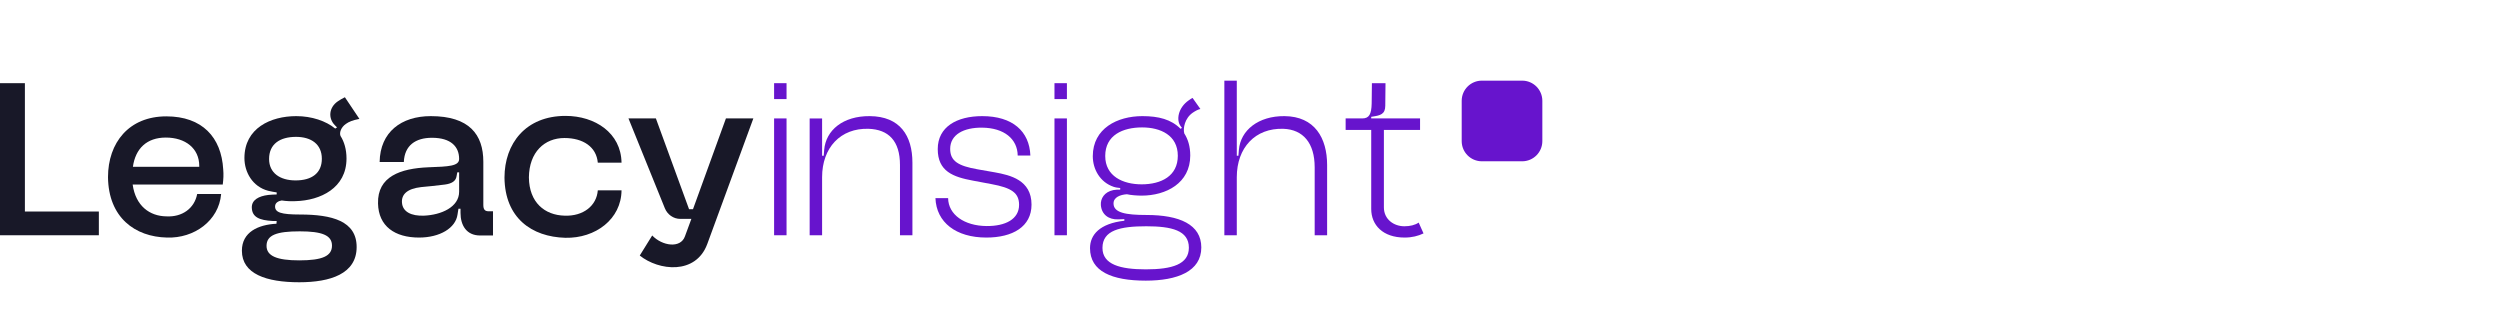
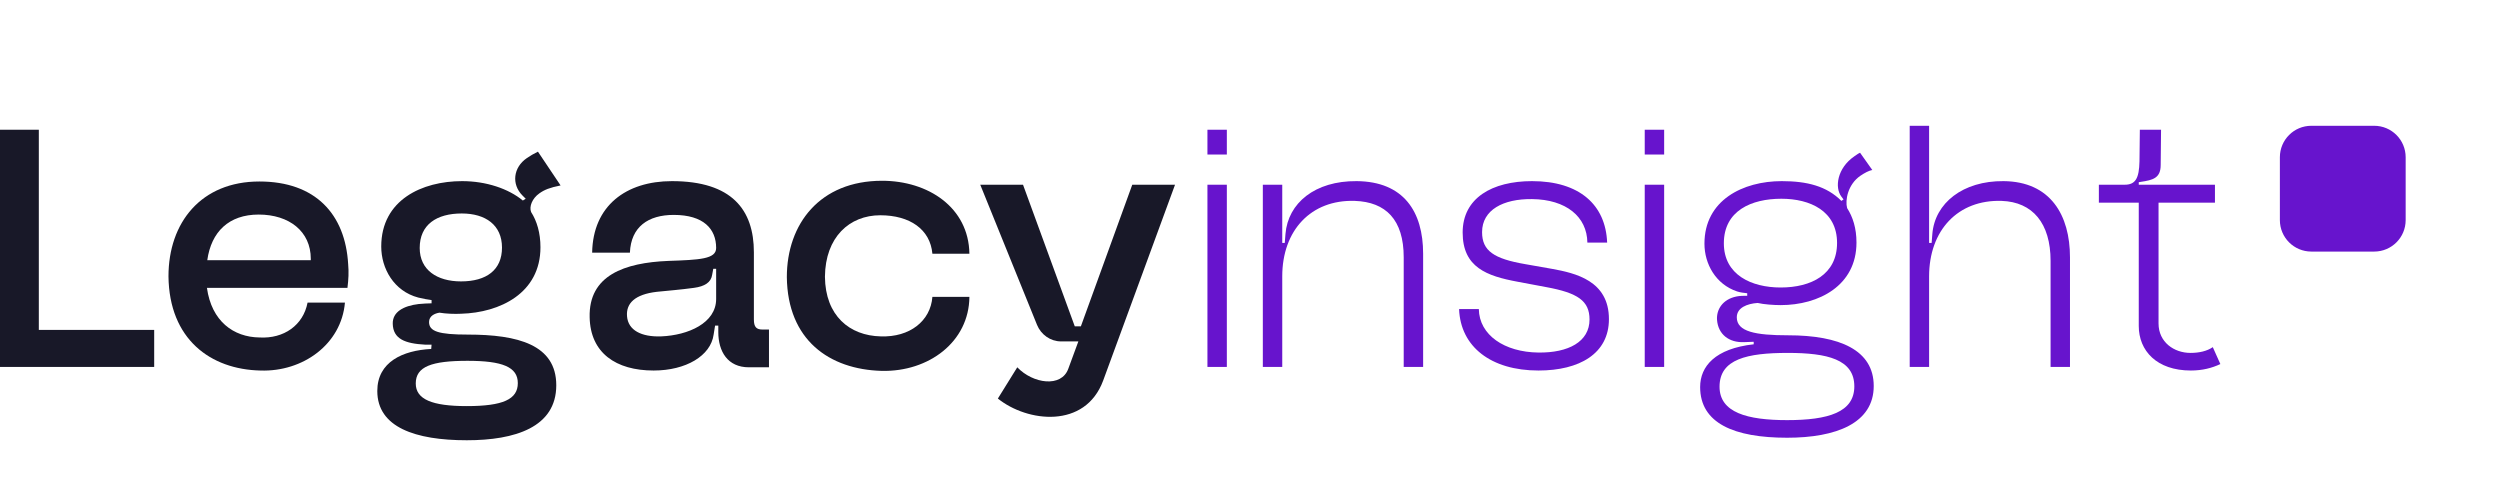
- <svg xmlns="http://www.w3.org/2000/svg" width="248" height="32" viewBox="0 0 248 32" fill="none">
-   <path d="M136.025 12.891H133.487V11.748H135.133C135.819 11.748 136.047 11.337 136.07 10.263L136.093 8.251H137.442L137.419 10.491C137.419 11.337 136.916 11.451 136.162 11.566L136.025 11.588V11.748H140.87V12.891H137.282V20.571C137.282 21.76 138.265 22.446 139.316 22.446C139.865 22.446 140.367 22.331 140.733 22.08L141.213 23.154C140.687 23.406 140.07 23.566 139.339 23.566C137.167 23.566 136.025 22.308 136.025 20.731V12.891Z" fill="#6714CD" />
-   <path d="M127.422 11.52C130.416 11.543 131.65 13.691 131.65 16.366V23.337H130.416V16.594C130.416 14.194 129.273 12.846 127.308 12.777C124.519 12.686 122.69 14.651 122.69 17.577V23.337H121.456V8H122.69V15.451H122.85L122.896 14.88C123.056 12.914 124.839 11.497 127.422 11.52Z" fill="#6714CD" />
-   <path d="M108.405 15.497C108.405 12.732 110.85 11.52 113.319 11.52C114.942 11.52 116.176 11.84 117.113 12.777L117.25 12.686L117.113 12.503C116.679 11.931 116.839 10.697 117.936 9.943C118.073 9.851 118.188 9.76 118.302 9.714L119.079 10.812C118.85 10.857 118.599 10.994 118.325 11.177C117.525 11.726 117.342 12.732 117.479 13.234C117.845 13.806 118.073 14.514 118.073 15.429C118.073 18.172 115.673 19.406 113.25 19.406C112.816 19.406 112.176 19.36 111.788 19.269C111.125 19.314 110.462 19.566 110.462 20.183C110.462 21.097 111.65 21.326 113.73 21.326C116.999 21.326 119.17 22.263 119.17 24.549C119.17 26.926 116.77 27.84 113.662 27.84C110.302 27.84 108.13 26.926 108.13 24.617C108.13 23.291 109.09 22.172 111.536 21.897V21.737L110.942 21.76C109.959 21.806 109.273 21.257 109.205 20.343C109.159 19.703 109.548 19.04 110.439 18.857C110.668 18.811 110.896 18.811 111.125 18.811V18.651C110.919 18.629 110.69 18.606 110.485 18.537C109.113 18.08 108.405 16.777 108.405 15.497ZM109.365 24.594C109.365 26.24 111.125 26.72 113.662 26.72C116.29 26.72 117.936 26.217 117.936 24.572C117.936 22.857 116.222 22.446 113.708 22.446C111.125 22.446 109.365 22.834 109.365 24.594ZM109.639 15.474C109.639 17.486 111.399 18.286 113.25 18.286C115.193 18.286 116.839 17.463 116.839 15.451C116.839 13.417 115.125 12.64 113.296 12.64C111.399 12.64 109.639 13.394 109.639 15.474Z" fill="#6714CD" />
-   <path d="M104.604 11.748H105.838V23.337H104.604V11.748ZM104.604 9.829V8.251H105.838V9.829H104.604Z" fill="#6714CD" />
-   <path d="M100.956 15.428C100.933 13.783 99.607 12.686 97.436 12.663C95.607 12.64 94.258 13.348 94.258 14.766C94.258 15.954 95.013 16.457 97.001 16.8L98.693 17.097C100.201 17.371 102.327 17.851 102.327 20.297C102.327 22.491 100.453 23.566 97.847 23.566C94.83 23.566 92.887 22.057 92.796 19.657H94.053C94.076 21.303 95.675 22.4 97.847 22.423C99.744 22.446 101.093 21.737 101.093 20.32C101.093 19.131 100.338 18.628 98.35 18.263L96.521 17.92C94.555 17.554 93.024 17.006 93.024 14.789C93.024 12.594 94.898 11.52 97.436 11.52C100.453 11.52 102.121 13.028 102.213 15.428H100.956Z" fill="#6714CD" />
-   <path d="M80.318 11.749H81.552V15.451H81.712L81.758 14.88C81.918 12.914 83.632 11.497 86.284 11.52C89.278 11.543 90.512 13.463 90.512 16.137V23.337H89.278V16.366C89.278 13.966 88.135 12.846 86.169 12.777C83.381 12.686 81.552 14.652 81.552 17.577V23.337H80.318V11.749Z" fill="#6714CD" />
-   <path d="M76.791 11.748H78.025V23.337H76.791V11.748ZM76.791 9.829V8.251H78.025V9.829H76.791Z" fill="#6714CD" />
-   <path d="M64.698 23.36C65.704 24.411 67.51 24.663 67.944 23.451L68.584 21.714H67.487C66.801 21.714 66.207 21.28 65.955 20.663L62.344 11.748H65.064L68.355 20.754H68.744L72.012 11.748H74.732L70.161 24.206C69.018 27.291 65.338 26.857 63.464 25.349L64.698 23.36Z" fill="#181828" />
-   <path d="M61.656 18.88C61.633 21.737 59.073 23.657 56.079 23.589C52.742 23.497 50.09 21.623 50.045 17.623C50.045 14.24 52.147 11.497 56.102 11.497C59.027 11.497 61.61 13.189 61.656 16.137H59.302C59.165 14.583 57.862 13.691 55.987 13.691C54.022 13.691 52.49 15.086 52.467 17.6C52.49 20.091 54.045 21.349 56.01 21.394C57.862 21.463 59.187 20.411 59.302 18.88H61.656Z" fill="#181828" />
-   <path d="M39.877 20.114C39.946 21.006 40.791 21.44 42.049 21.394C43.763 21.326 45.546 20.549 45.546 19.017V17.097H45.363L45.294 17.463C45.226 17.966 44.814 18.217 44.129 18.308C43.306 18.423 42.437 18.491 41.774 18.56C40.38 18.72 39.809 19.291 39.877 20.114ZM37.66 16.069C37.706 13.097 39.809 11.52 42.734 11.52C46.551 11.52 47.946 13.348 47.946 16.046V20.32C47.946 20.8 48.106 20.96 48.494 20.96H48.906V23.36H47.626C46.277 23.36 45.683 22.354 45.683 21.12V20.709H45.477L45.386 21.28C45.203 22.628 43.626 23.566 41.569 23.566C39.169 23.566 37.546 22.446 37.5 20.183C37.431 17.509 39.717 16.709 42.506 16.594C44.494 16.526 45.546 16.48 45.546 15.771C45.546 14.56 44.746 13.668 42.849 13.668C41.226 13.668 40.129 14.423 40.06 16.069H37.66Z" fill="#181828" />
-   <path d="M24.247 15.68C24.247 12.709 26.853 11.52 29.39 11.52C30.921 11.52 32.339 12 33.253 12.754L33.436 12.64L33.23 12.434C32.521 11.726 32.636 10.652 33.504 10.057C33.733 9.897 33.938 9.783 34.213 9.646L35.653 11.794C34.967 11.931 34.624 12.069 34.304 12.297C33.847 12.617 33.641 13.143 33.779 13.486C34.144 14.057 34.373 14.812 34.373 15.726C34.373 18.651 31.79 19.886 29.321 19.954C28.933 19.977 28.338 19.954 27.95 19.886C27.653 19.931 27.287 20.091 27.287 20.48C27.287 21.074 27.881 21.28 29.756 21.28C32.933 21.28 35.379 21.92 35.379 24.503C35.379 27.177 32.75 28 29.687 28C26.419 28 23.996 27.177 23.996 24.869C23.996 23.017 25.619 22.286 27.424 22.194L27.447 21.92H27.036C25.756 21.852 25.001 21.554 24.979 20.594C24.956 19.84 25.664 19.451 26.624 19.337C26.876 19.314 27.218 19.291 27.447 19.291V19.086C27.15 19.04 26.99 19.017 26.601 18.926C25.047 18.514 24.247 17.074 24.247 15.68ZM26.441 24.389C26.441 25.394 27.47 25.829 29.687 25.829C31.996 25.829 32.933 25.394 32.933 24.366C32.933 23.337 31.95 22.949 29.733 22.949C27.447 22.949 26.441 23.314 26.441 24.389ZM26.693 15.771C26.693 17.166 27.79 17.897 29.321 17.897C30.944 17.897 31.927 17.166 31.927 15.749C31.927 14.309 30.876 13.577 29.367 13.577C27.767 13.577 26.693 14.286 26.693 15.771Z" fill="#181828" />
-   <path d="M21.937 19.246C21.709 21.897 19.263 23.657 16.566 23.566C13.389 23.497 10.76 21.577 10.714 17.577C10.714 14.149 12.794 11.543 16.497 11.543C20.063 11.543 21.96 13.623 22.143 16.8C22.189 17.303 22.166 17.76 22.097 18.309H13.16C13.457 20.434 14.851 21.44 16.497 21.463C18.052 21.554 19.286 20.686 19.56 19.246H21.937ZM13.183 16.549H19.766V16.457C19.766 14.72 18.394 13.646 16.451 13.646C14.554 13.646 13.434 14.743 13.183 16.549Z" fill="#181828" />
-   <path d="M0 23.337V8.251H2.469V20.983H9.806V23.337H0Z" fill="#181828" />
+ <svg xmlns="http://www.w3.org/2000/svg" width="159" height="32" viewBox="0 0 159 32" fill="none">
+   <path d="M136.025 12.891H133.488V11.748H135.134C135.82 11.748 136.048 11.337 136.071 10.262L136.094 8.251H137.443L137.42 10.491C137.42 11.337 136.917 11.451 136.163 11.565L136.025 11.588V11.748H140.871V12.891H137.283V20.571C137.283 21.759 138.265 22.445 139.317 22.445C139.865 22.445 140.368 22.331 140.734 22.079L141.214 23.154C140.688 23.405 140.071 23.565 139.34 23.565C137.168 23.565 136.025 22.308 136.025 20.731V12.891Z" fill="#6714CD" />
+   <path d="M127.423 11.52C130.417 11.543 131.651 13.691 131.651 16.366V23.337H130.417V16.594C130.417 14.194 129.274 12.846 127.308 12.777C124.52 12.686 122.691 14.651 122.691 17.577V23.337H121.457V8H122.691V15.451H122.851L122.897 14.88C123.057 12.914 124.84 11.497 127.423 11.52Z" fill="#6714CD" />
+   <path d="M108.403 15.497C108.403 12.731 110.849 11.52 113.317 11.52C114.94 11.52 116.175 11.84 117.112 12.777L117.249 12.685L117.112 12.502C116.677 11.931 116.837 10.697 117.935 9.942C118.072 9.851 118.186 9.76 118.3 9.714L119.077 10.811C118.849 10.857 118.597 10.994 118.323 11.177C117.523 11.725 117.34 12.731 117.477 13.234C117.843 13.805 118.072 14.514 118.072 15.428C118.072 18.171 115.672 19.405 113.249 19.405C112.815 19.405 112.175 19.36 111.786 19.268C111.123 19.314 110.46 19.565 110.46 20.182C110.46 21.097 111.649 21.325 113.729 21.325C116.997 21.325 119.169 22.262 119.169 24.548C119.169 26.925 116.769 27.84 113.66 27.84C110.3 27.84 108.129 26.925 108.129 24.617C108.129 23.291 109.089 22.171 111.535 21.897V21.737L110.94 21.76C109.957 21.805 109.272 21.257 109.203 20.342C109.157 19.702 109.546 19.04 110.437 18.857C110.666 18.811 110.895 18.811 111.123 18.811V18.651C110.917 18.628 110.689 18.605 110.483 18.537C109.112 18.08 108.403 16.777 108.403 15.497ZM109.363 24.594C109.363 26.24 111.123 26.72 113.66 26.72C116.289 26.72 117.935 26.217 117.935 24.571C117.935 22.857 116.22 22.445 113.706 22.445C111.123 22.445 109.363 22.834 109.363 24.594ZM109.637 15.474C109.637 17.485 111.397 18.285 113.249 18.285C115.192 18.285 116.837 17.462 116.837 15.451C116.837 13.417 115.123 12.64 113.295 12.64C111.397 12.64 109.637 13.394 109.637 15.474Z" fill="#6714CD" />
+   <path d="M104.605 11.748H105.84V23.337H104.605V11.748ZM104.605 9.828V8.251H105.84V9.828H104.605Z" fill="#6714CD" />
+   <path d="M100.957 15.428C100.934 13.782 99.608 12.685 97.437 12.662C95.608 12.639 94.26 13.348 94.26 14.765C94.26 15.954 95.014 16.457 97.003 16.799L98.694 17.097C100.203 17.371 102.328 17.851 102.328 20.297C102.328 22.491 100.454 23.565 97.848 23.565C94.831 23.565 92.888 22.057 92.797 19.657H94.054C94.077 21.302 95.677 22.399 97.848 22.422C99.745 22.445 101.094 21.737 101.094 20.32C101.094 19.131 100.34 18.628 98.351 18.262L96.523 17.919C94.557 17.554 93.025 17.005 93.025 14.788C93.025 12.594 94.9 11.52 97.437 11.52C100.454 11.52 102.123 13.028 102.214 15.428H100.957Z" fill="#6714CD" />
+   <path d="M80.316 11.748H81.551V15.451H81.711L81.756 14.88C81.916 12.914 83.631 11.497 86.282 11.52C89.276 11.543 90.511 13.463 90.511 16.137V23.337H89.276V16.366C89.276 13.966 88.133 12.845 86.168 12.777C83.379 12.685 81.551 14.651 81.551 17.577V23.337H80.316V11.748Z" fill="#6714CD" />
+   <path d="M76.793 11.748H78.027V23.337H76.793V11.748ZM76.793 9.828V8.251H78.027V9.828H76.793Z" fill="#6714CD" />
+   <path d="M64.698 23.36C65.704 24.411 67.51 24.662 67.944 23.451L68.584 21.714H67.487C66.801 21.714 66.207 21.279 65.955 20.662L62.344 11.748H65.064L68.355 20.754H68.744L72.012 11.748H74.732L70.161 24.205C69.018 27.291 65.338 26.857 63.464 25.348L64.698 23.36Z" fill="#181828" />
+   <path d="M61.654 18.88C61.632 21.737 59.072 23.657 56.077 23.588C52.74 23.497 50.089 21.623 50.043 17.623C50.043 14.24 52.146 11.497 56.1 11.497C59.026 11.497 61.609 13.188 61.654 16.137H59.3C59.163 14.583 57.86 13.691 55.986 13.691C54.02 13.691 52.489 15.086 52.466 17.6C52.489 20.091 54.043 21.349 56.009 21.394C57.86 21.463 59.186 20.411 59.3 18.88H61.654Z" fill="#181828" />
+   <path d="M39.879 20.114C39.947 21.005 40.793 21.439 42.05 21.394C43.764 21.325 45.547 20.548 45.547 19.017V17.097H45.364L45.296 17.462C45.227 17.965 44.816 18.217 44.13 18.308C43.307 18.422 42.439 18.491 41.776 18.559C40.382 18.72 39.81 19.291 39.879 20.114ZM37.661 16.068C37.707 13.097 39.81 11.52 42.736 11.52C46.553 11.52 47.947 13.348 47.947 16.045V20.32C47.947 20.799 48.107 20.959 48.496 20.959H48.907V23.36H47.627C46.279 23.36 45.684 22.354 45.684 21.119V20.708H45.479L45.387 21.279C45.204 22.628 43.627 23.565 41.57 23.565C39.17 23.565 37.547 22.445 37.502 20.182C37.433 17.508 39.719 16.708 42.507 16.594C44.496 16.525 45.547 16.48 45.547 15.771C45.547 14.559 44.747 13.668 42.85 13.668C41.227 13.668 40.13 14.422 40.062 16.068H37.661Z" fill="#181828" />
+   <path d="M24.247 15.68C24.247 12.708 26.853 11.52 29.39 11.52C30.922 11.52 32.339 12 33.253 12.754L33.436 12.64L33.23 12.434C32.522 11.726 32.636 10.651 33.505 10.057C33.733 9.897 33.939 9.783 34.213 9.646L35.653 11.794C34.968 11.931 34.625 12.068 34.305 12.297C33.847 12.617 33.642 13.143 33.779 13.486C34.145 14.057 34.373 14.811 34.373 15.726C34.373 18.651 31.79 19.886 29.322 19.954C28.933 19.977 28.339 19.954 27.95 19.886C27.653 19.931 27.288 20.091 27.288 20.48C27.288 21.074 27.882 21.28 29.756 21.28C32.933 21.28 35.379 21.92 35.379 24.503C35.379 27.177 32.75 28 29.688 28C26.419 28 23.996 27.177 23.996 24.868C23.996 23.017 25.619 22.285 27.425 22.194L27.448 21.92H27.036C25.756 21.851 25.002 21.554 24.979 20.594C24.956 19.84 25.665 19.451 26.625 19.337C26.876 19.314 27.219 19.291 27.448 19.291V19.085C27.15 19.04 26.99 19.017 26.602 18.925C25.047 18.514 24.247 17.074 24.247 15.68ZM26.442 24.388C26.442 25.394 27.47 25.828 29.688 25.828C31.996 25.828 32.933 25.394 32.933 24.366C32.933 23.337 31.95 22.948 29.733 22.948C27.448 22.948 26.442 23.314 26.442 24.388ZM26.693 15.771C26.693 17.166 27.79 17.897 29.322 17.897C30.945 17.897 31.927 17.166 31.927 15.748C31.927 14.308 30.876 13.577 29.367 13.577C27.767 13.577 26.693 14.286 26.693 15.771Z" fill="#181828" />
+   <path d="M21.938 19.246C21.709 21.897 19.263 23.657 16.566 23.566C13.389 23.497 10.761 21.577 10.715 17.577C10.715 14.149 12.795 11.543 16.498 11.543C20.063 11.543 21.961 13.623 22.143 16.8C22.189 17.303 22.166 17.76 22.098 18.309H13.161C13.458 20.434 14.852 21.44 16.498 21.463C18.052 21.554 19.286 20.686 19.561 19.246H21.938ZM13.183 16.549H19.766V16.457C19.766 14.72 18.395 13.646 16.452 13.646C14.555 13.646 13.435 14.743 13.183 16.549Z" fill="#181828" />
+   <path d="M0 23.337V8.251H2.469V20.982H9.806V23.337H0Z" fill="#181828" />
  <rect width="8" height="8" rx="2" transform="matrix(-1 0 0 1 153 8)" fill="#6714CD" />
</svg>
